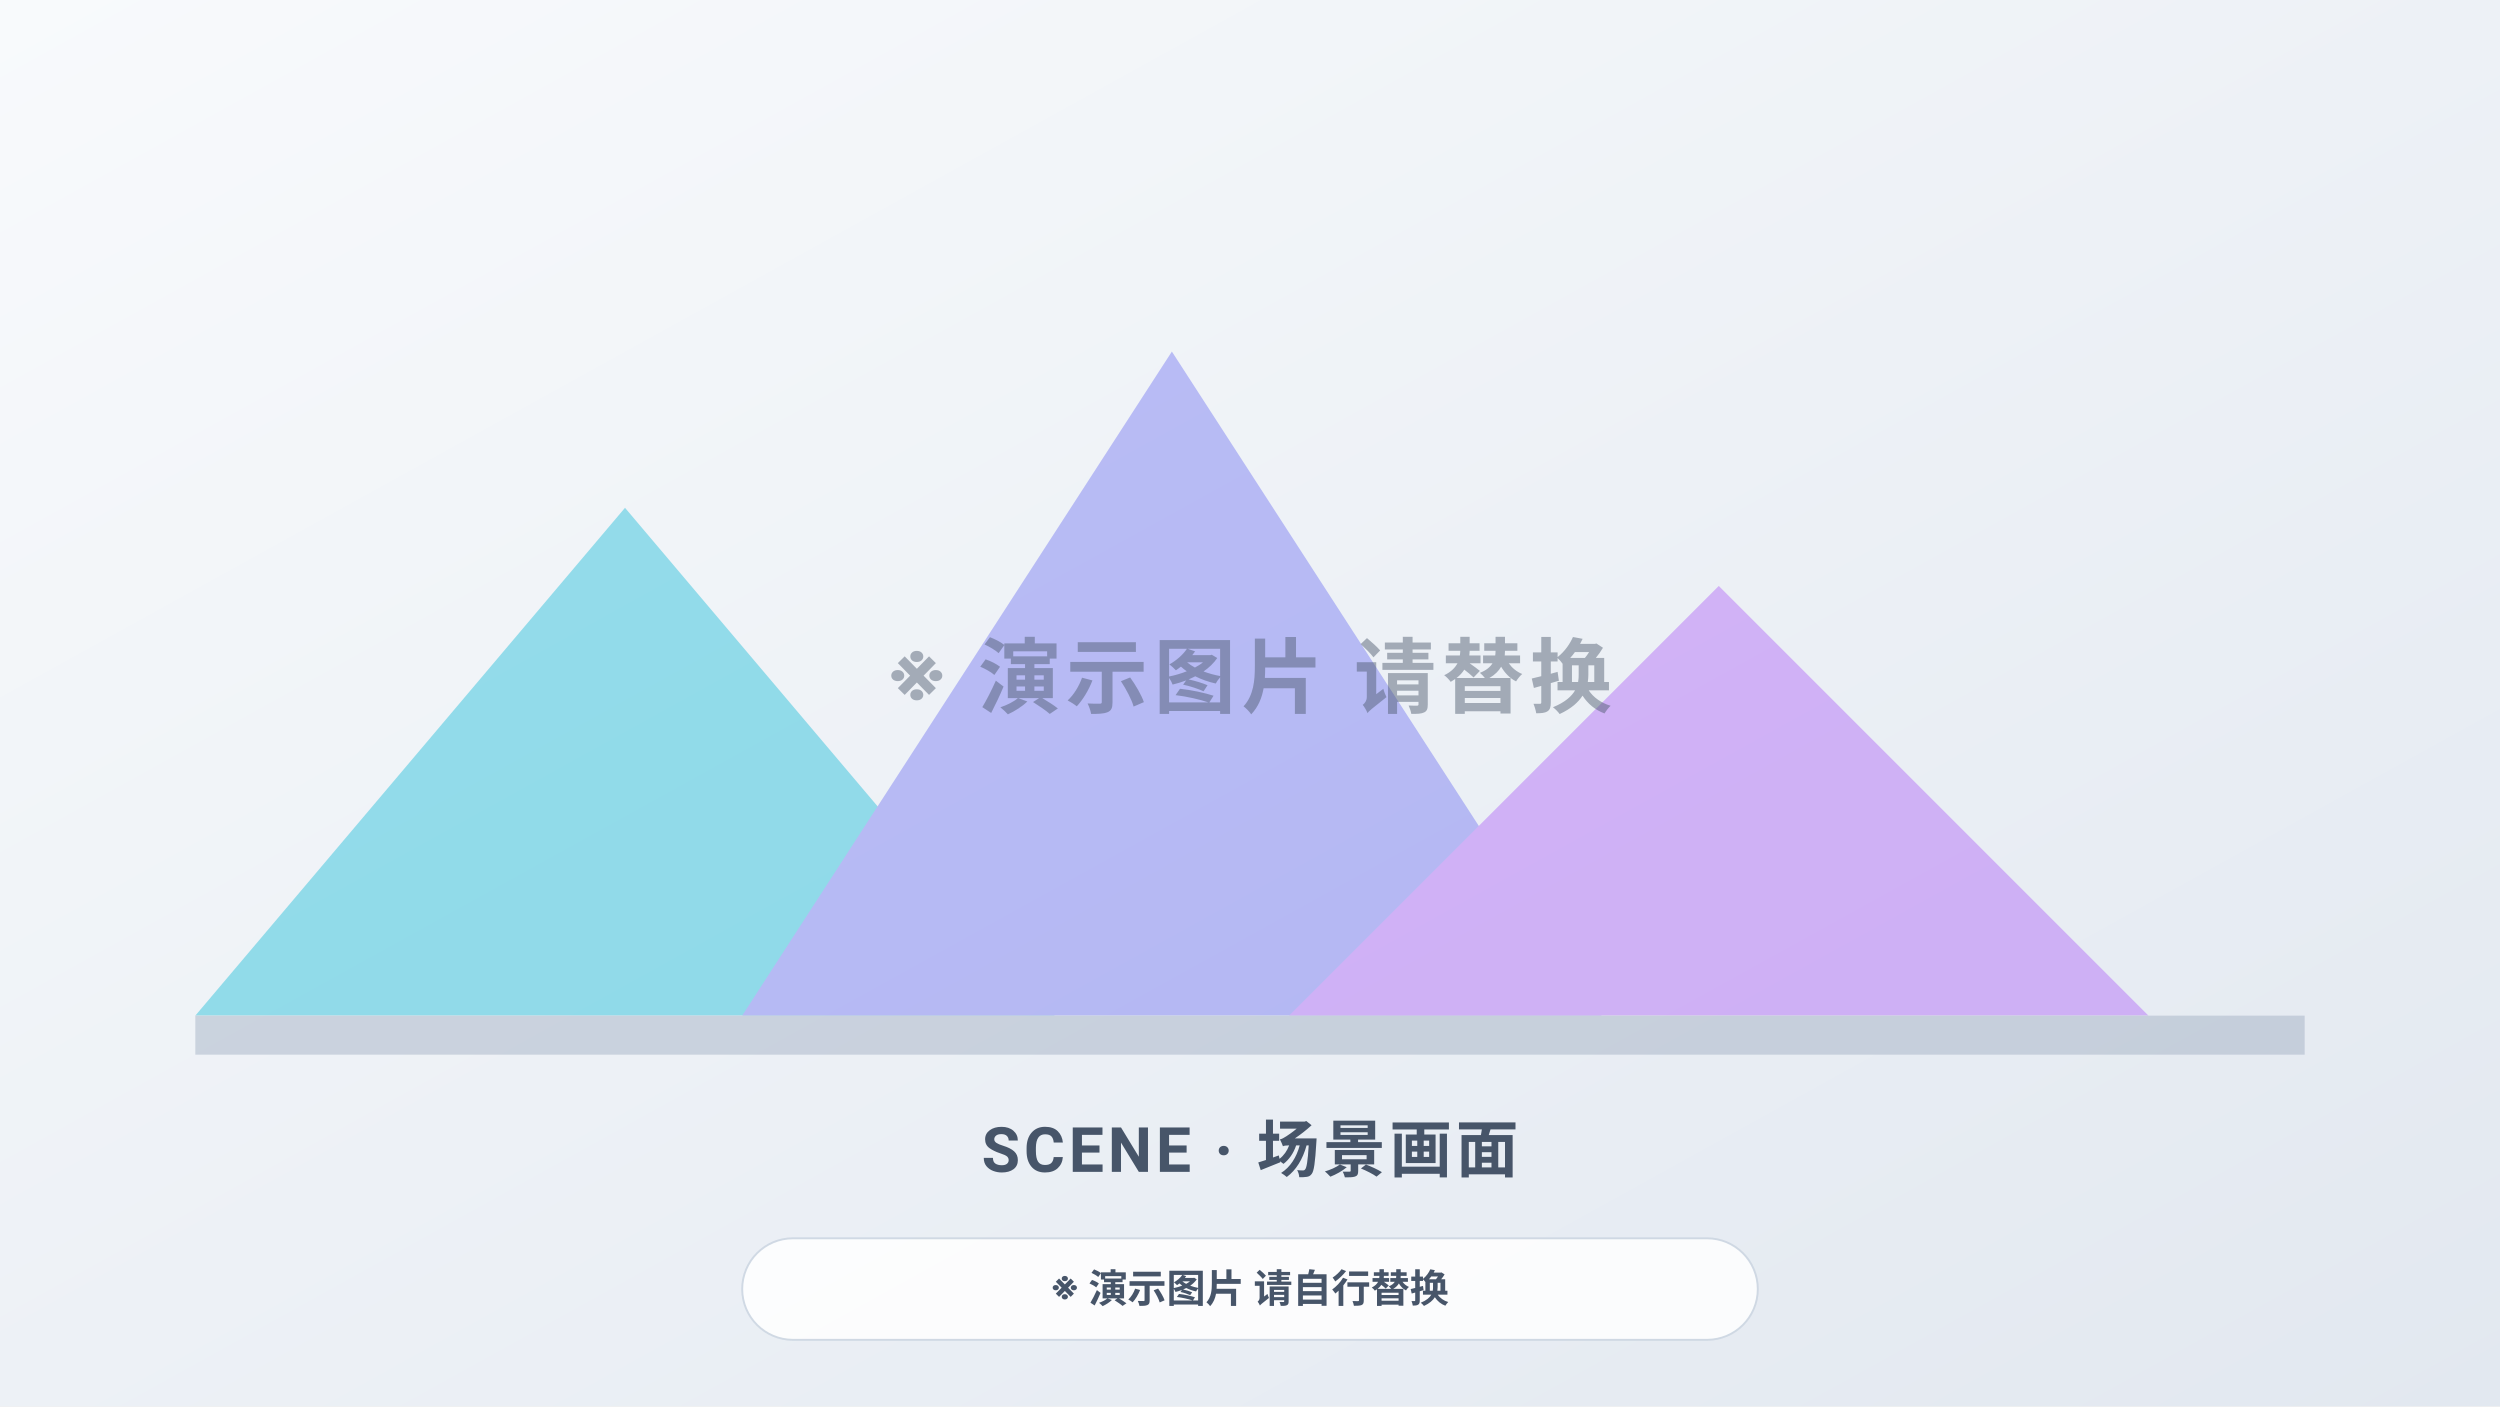
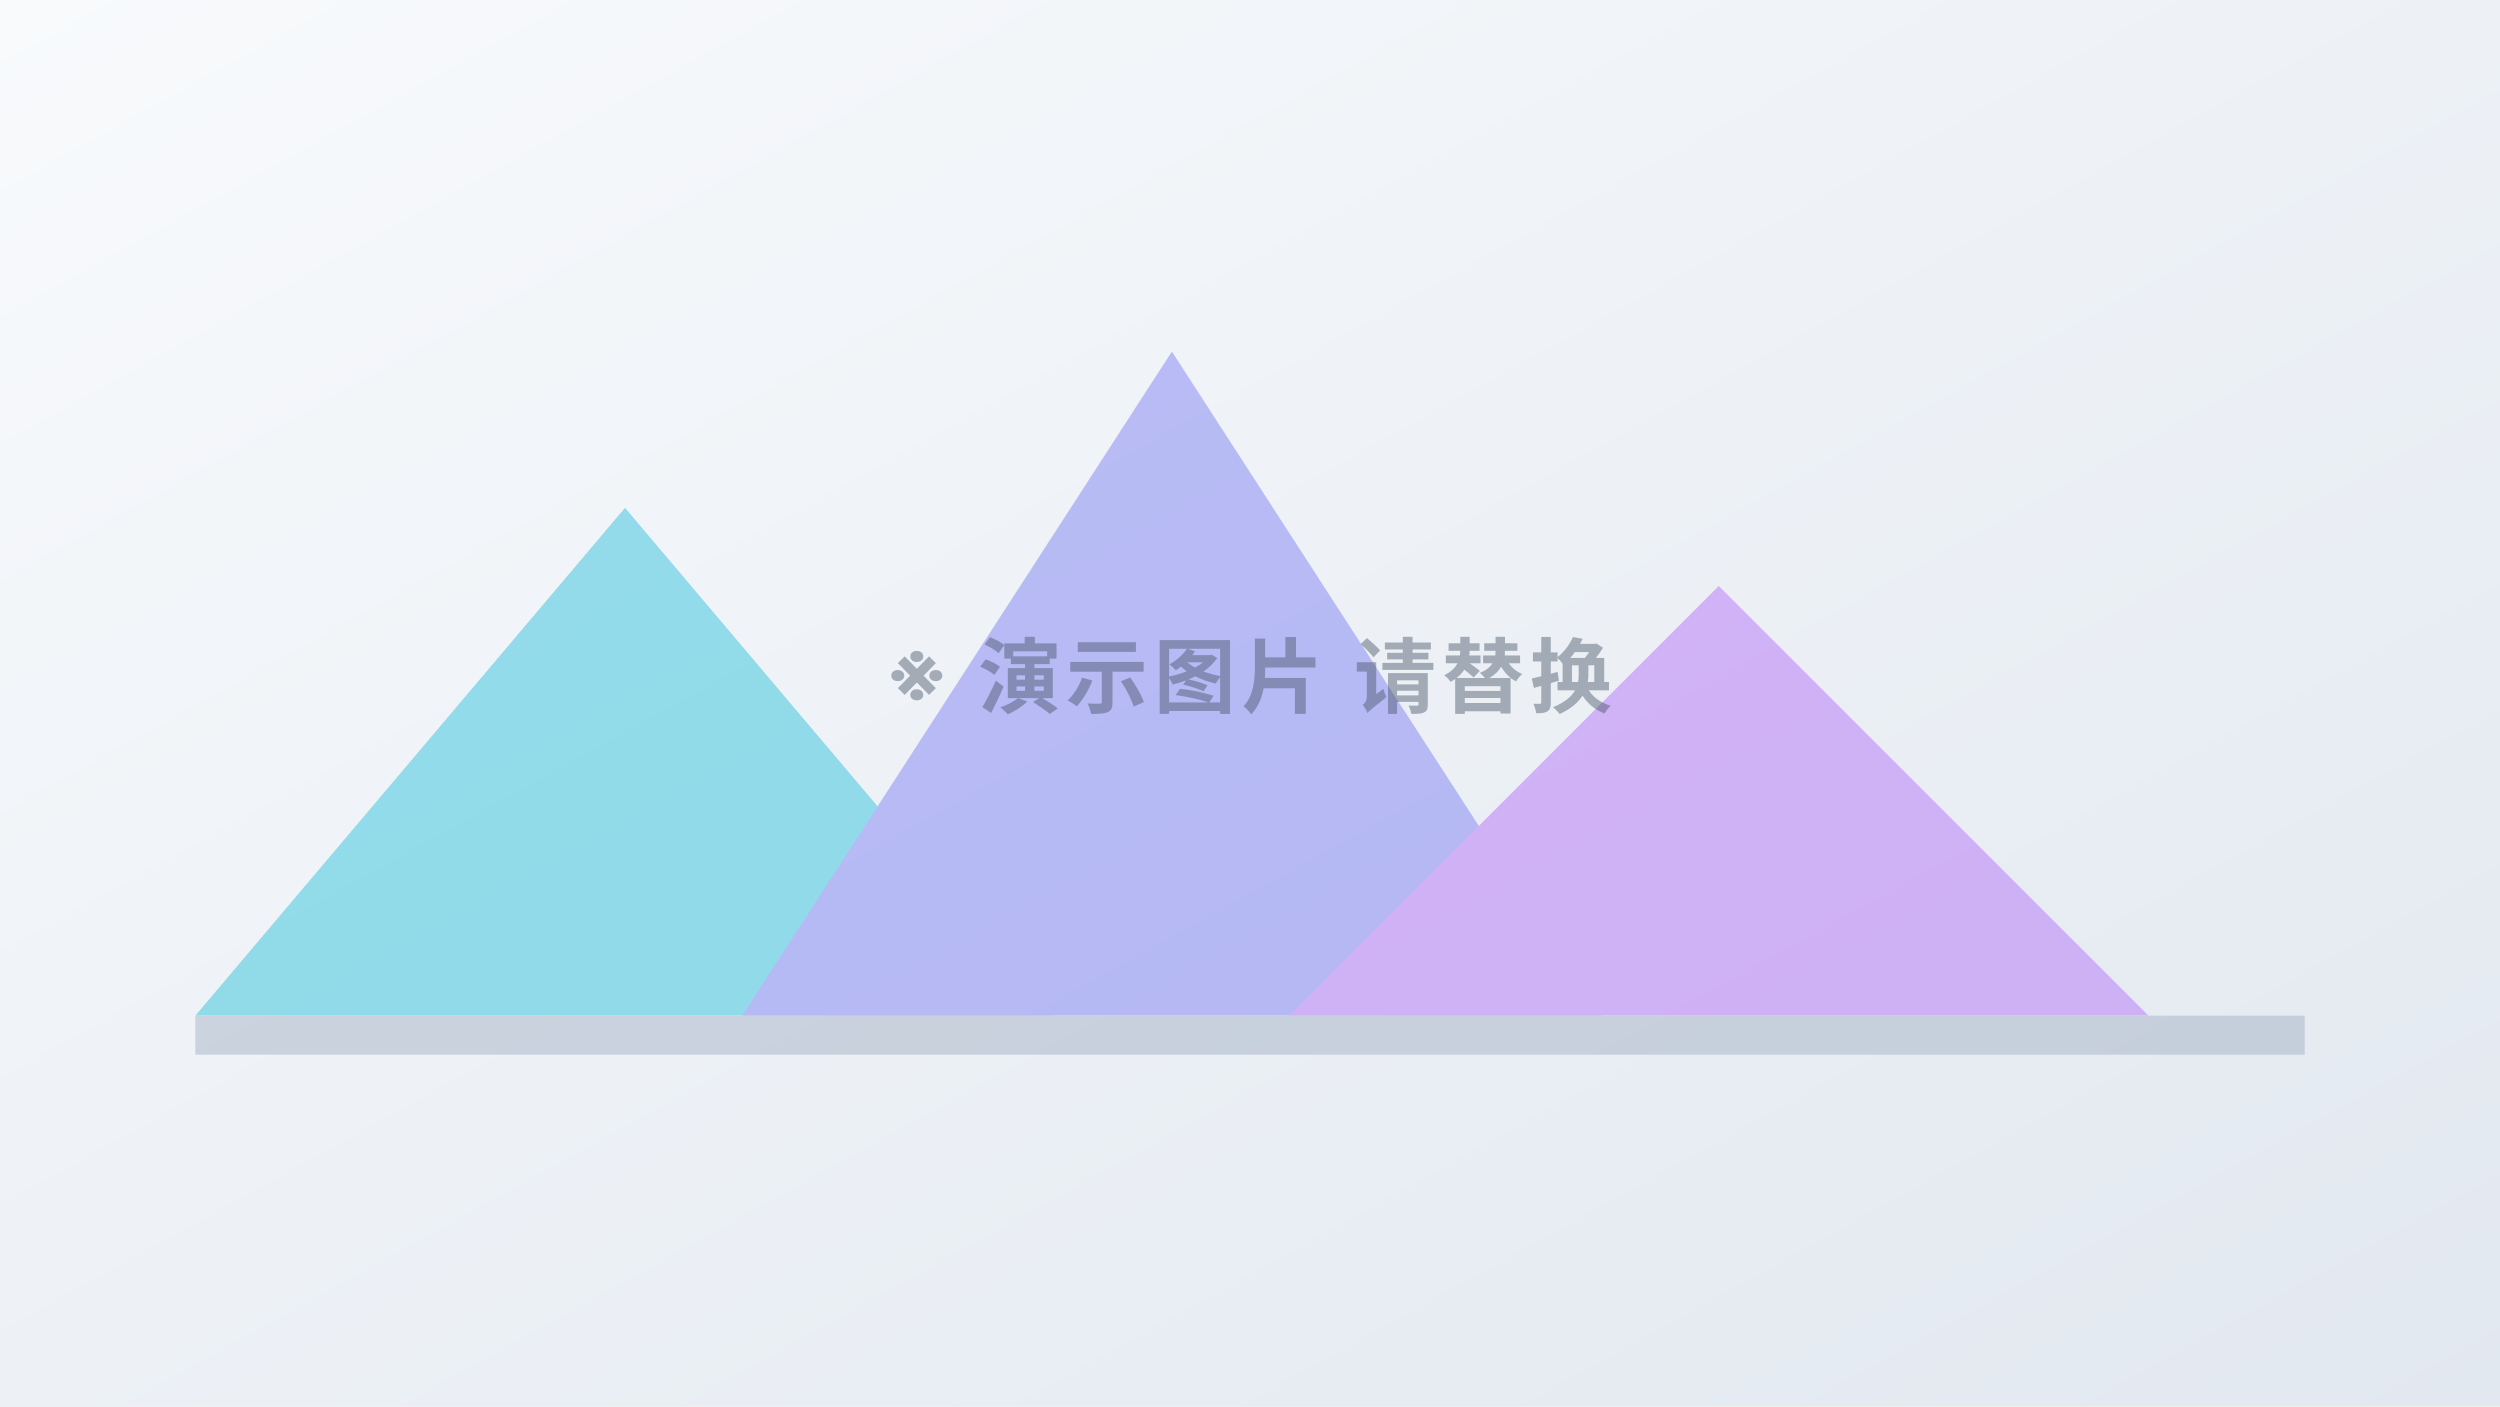
<svg xmlns="http://www.w3.org/2000/svg" viewBox="0 0 1280 720" width="1280" height="720">
  <defs>
    <linearGradient id="bg" x1="0" y1="0" x2="1" y2="1">
      <stop offset="0%" stop-color="#F8FAFC" />
      <stop offset="100%" stop-color="#E2E8F0" />
    </linearGradient>
  </defs>
  <rect width="1280" height="720" fill="url(#bg)" />
  <g opacity="0.4">
    <polygon points="100,520 320,260 540,520" fill="#06B6D4" />
    <polygon points="380,520 600,180 820,520" fill="#6366F1" />
    <polygon points="660,520 880,300 1100,520" fill="#A855F7" />
    <rect x="100" y="520" width="1080" height="20" fill="#94A3B8" />
  </g>
-   <text x="640" y="600" text-anchor="middle" font-family="-apple-system,Segoe UI,Roboto,PingFang SC,Microsoft YaHei,sans-serif" font-size="32" font-weight="700" fill="#475569" letter-spacing="2">
-     SCENE · 场景画面
-   </text>
-   <g transform="translate(640,660)">
-     <rect x="-260" y="-26" width="520" height="52" rx="26" fill="#FFFFFF" opacity="0.85" stroke="#CBD5E1" stroke-width="1" />
-     <text x="0" y="6" text-anchor="middle" font-family="-apple-system,Segoe UI,Roboto,PingFang SC,Microsoft YaHei,sans-serif" font-size="20" font-weight="600" fill="#475569">
-       ※ 演示图片  请自行替换
-     </text>
-   </g>
  <g opacity="0.45">
    <text x="640" y="360" text-anchor="middle" font-family="-apple-system,Segoe UI,Roboto,PingFang SC,Microsoft YaHei,sans-serif" font-size="42" font-weight="700" fill="#475569" letter-spacing="3">
      ※ 演示图片 请替换
    </text>
  </g>
</svg>
